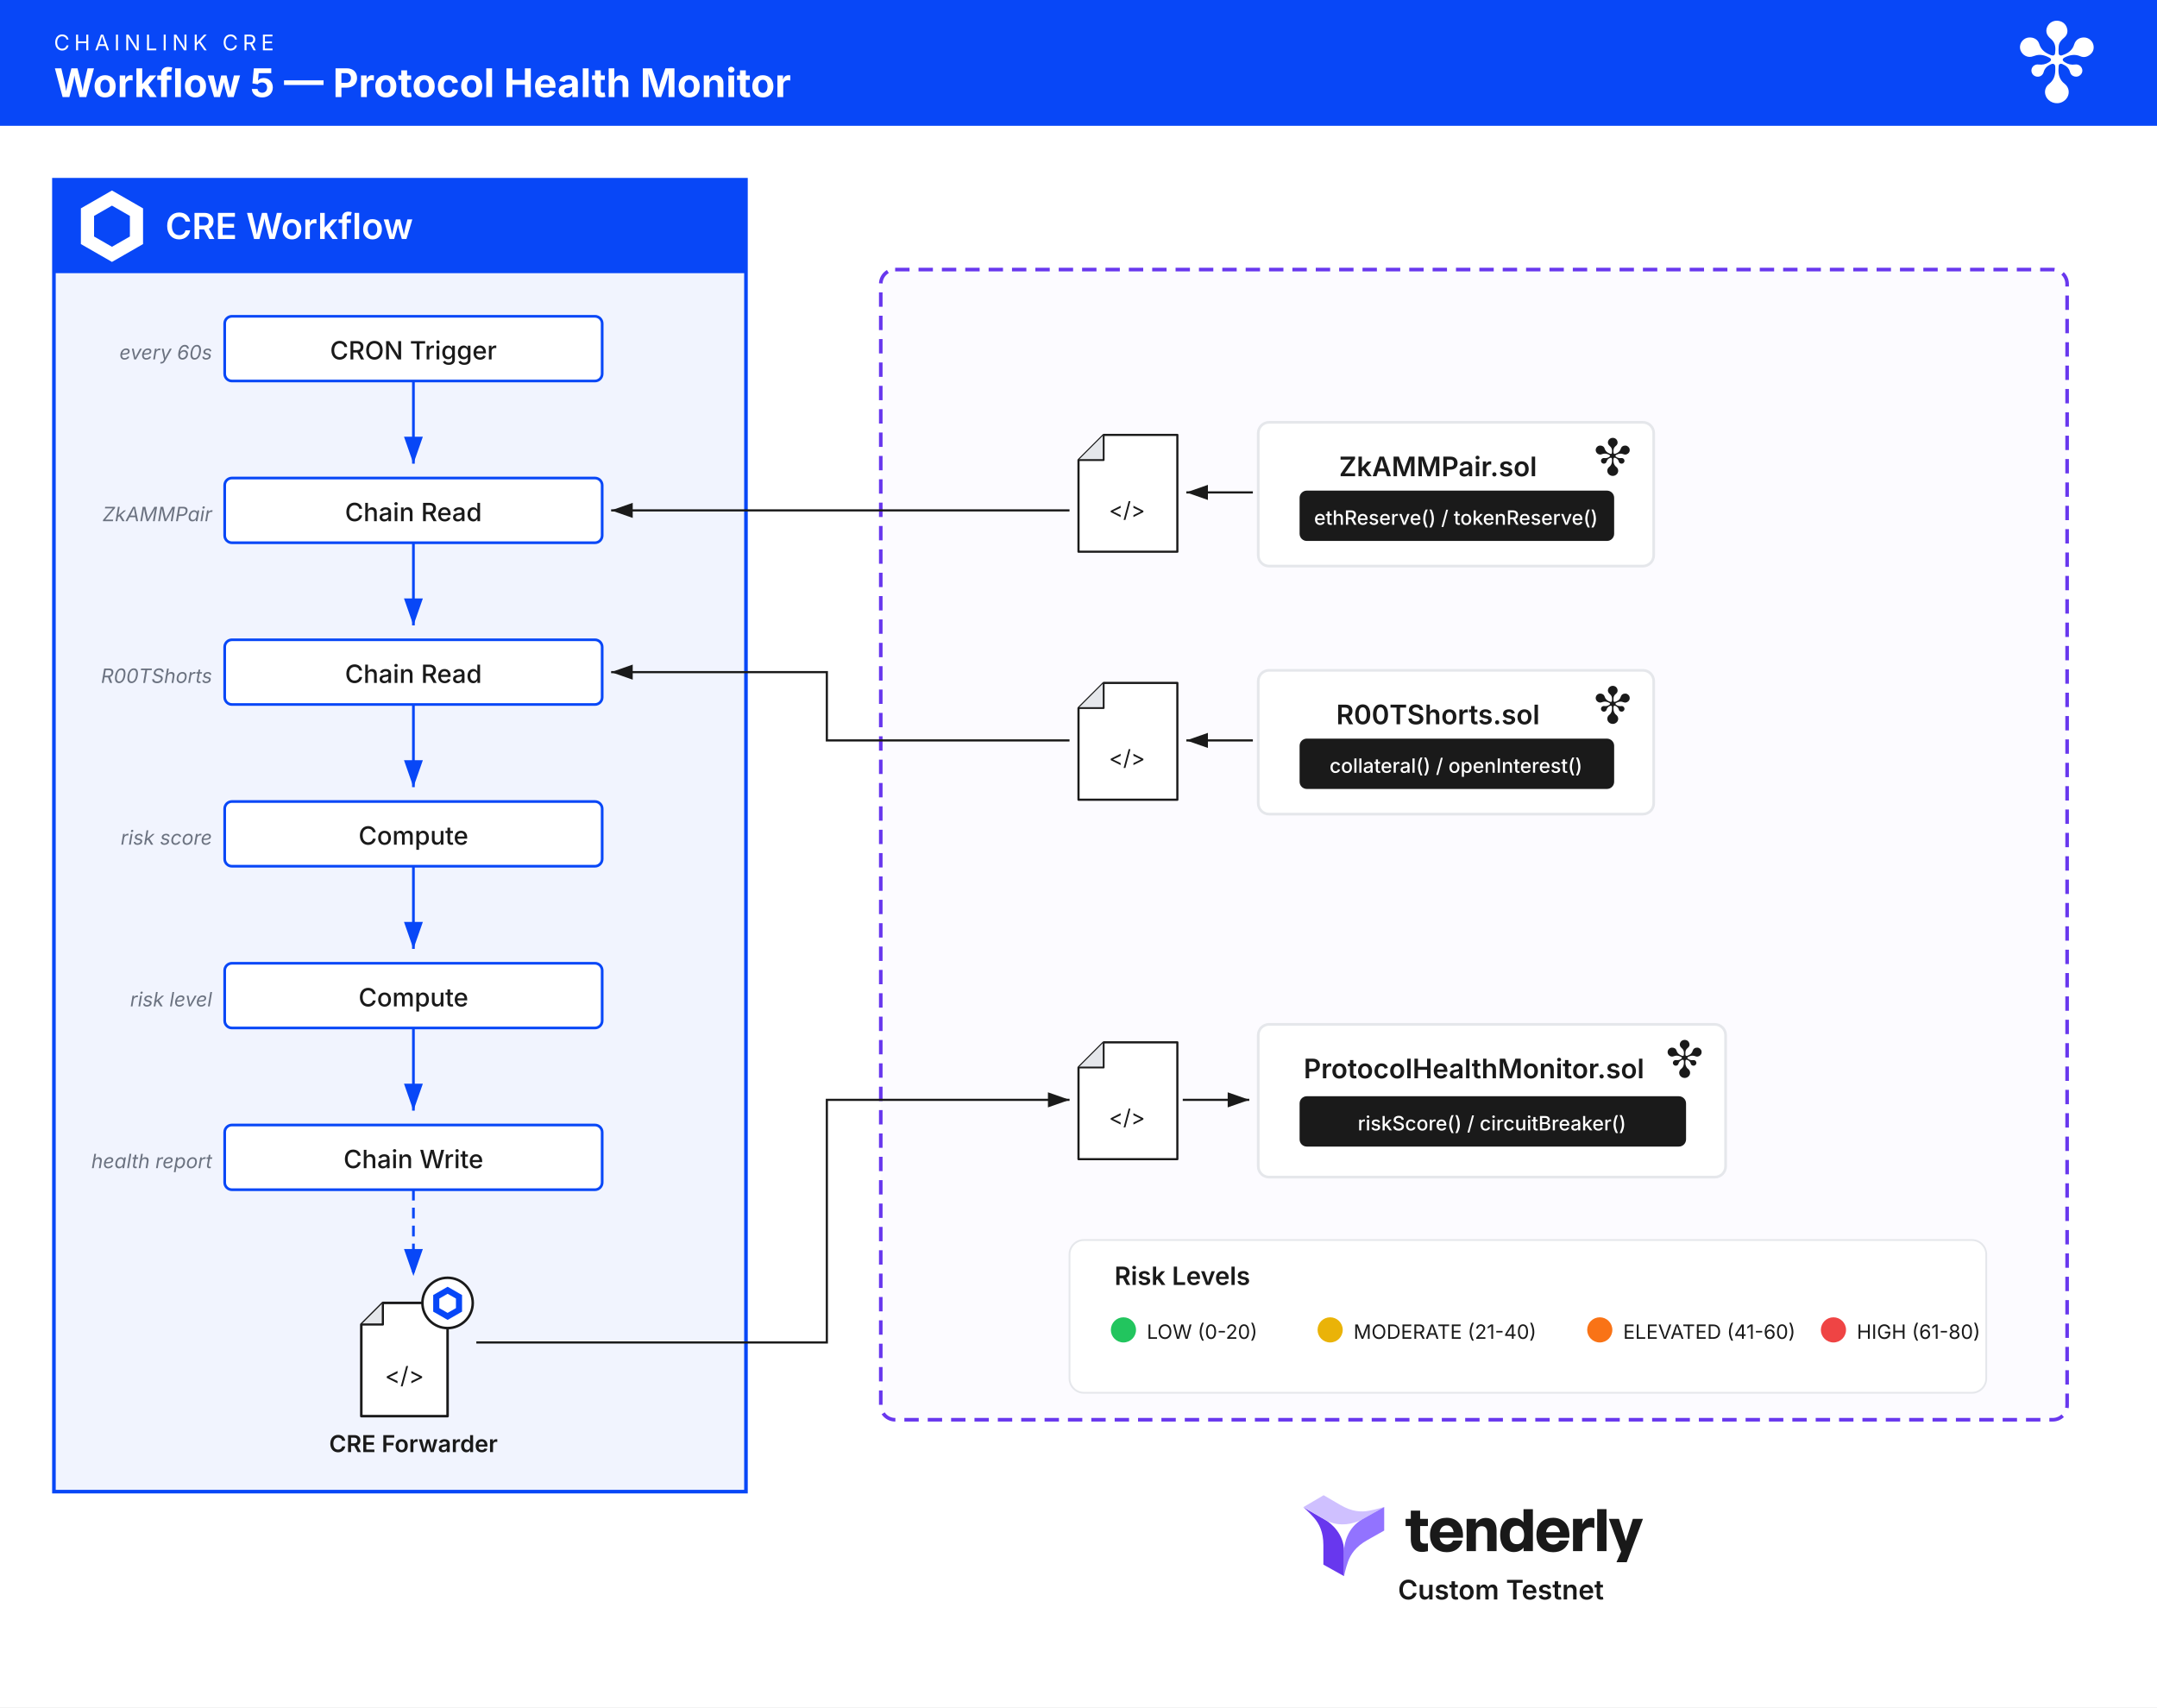
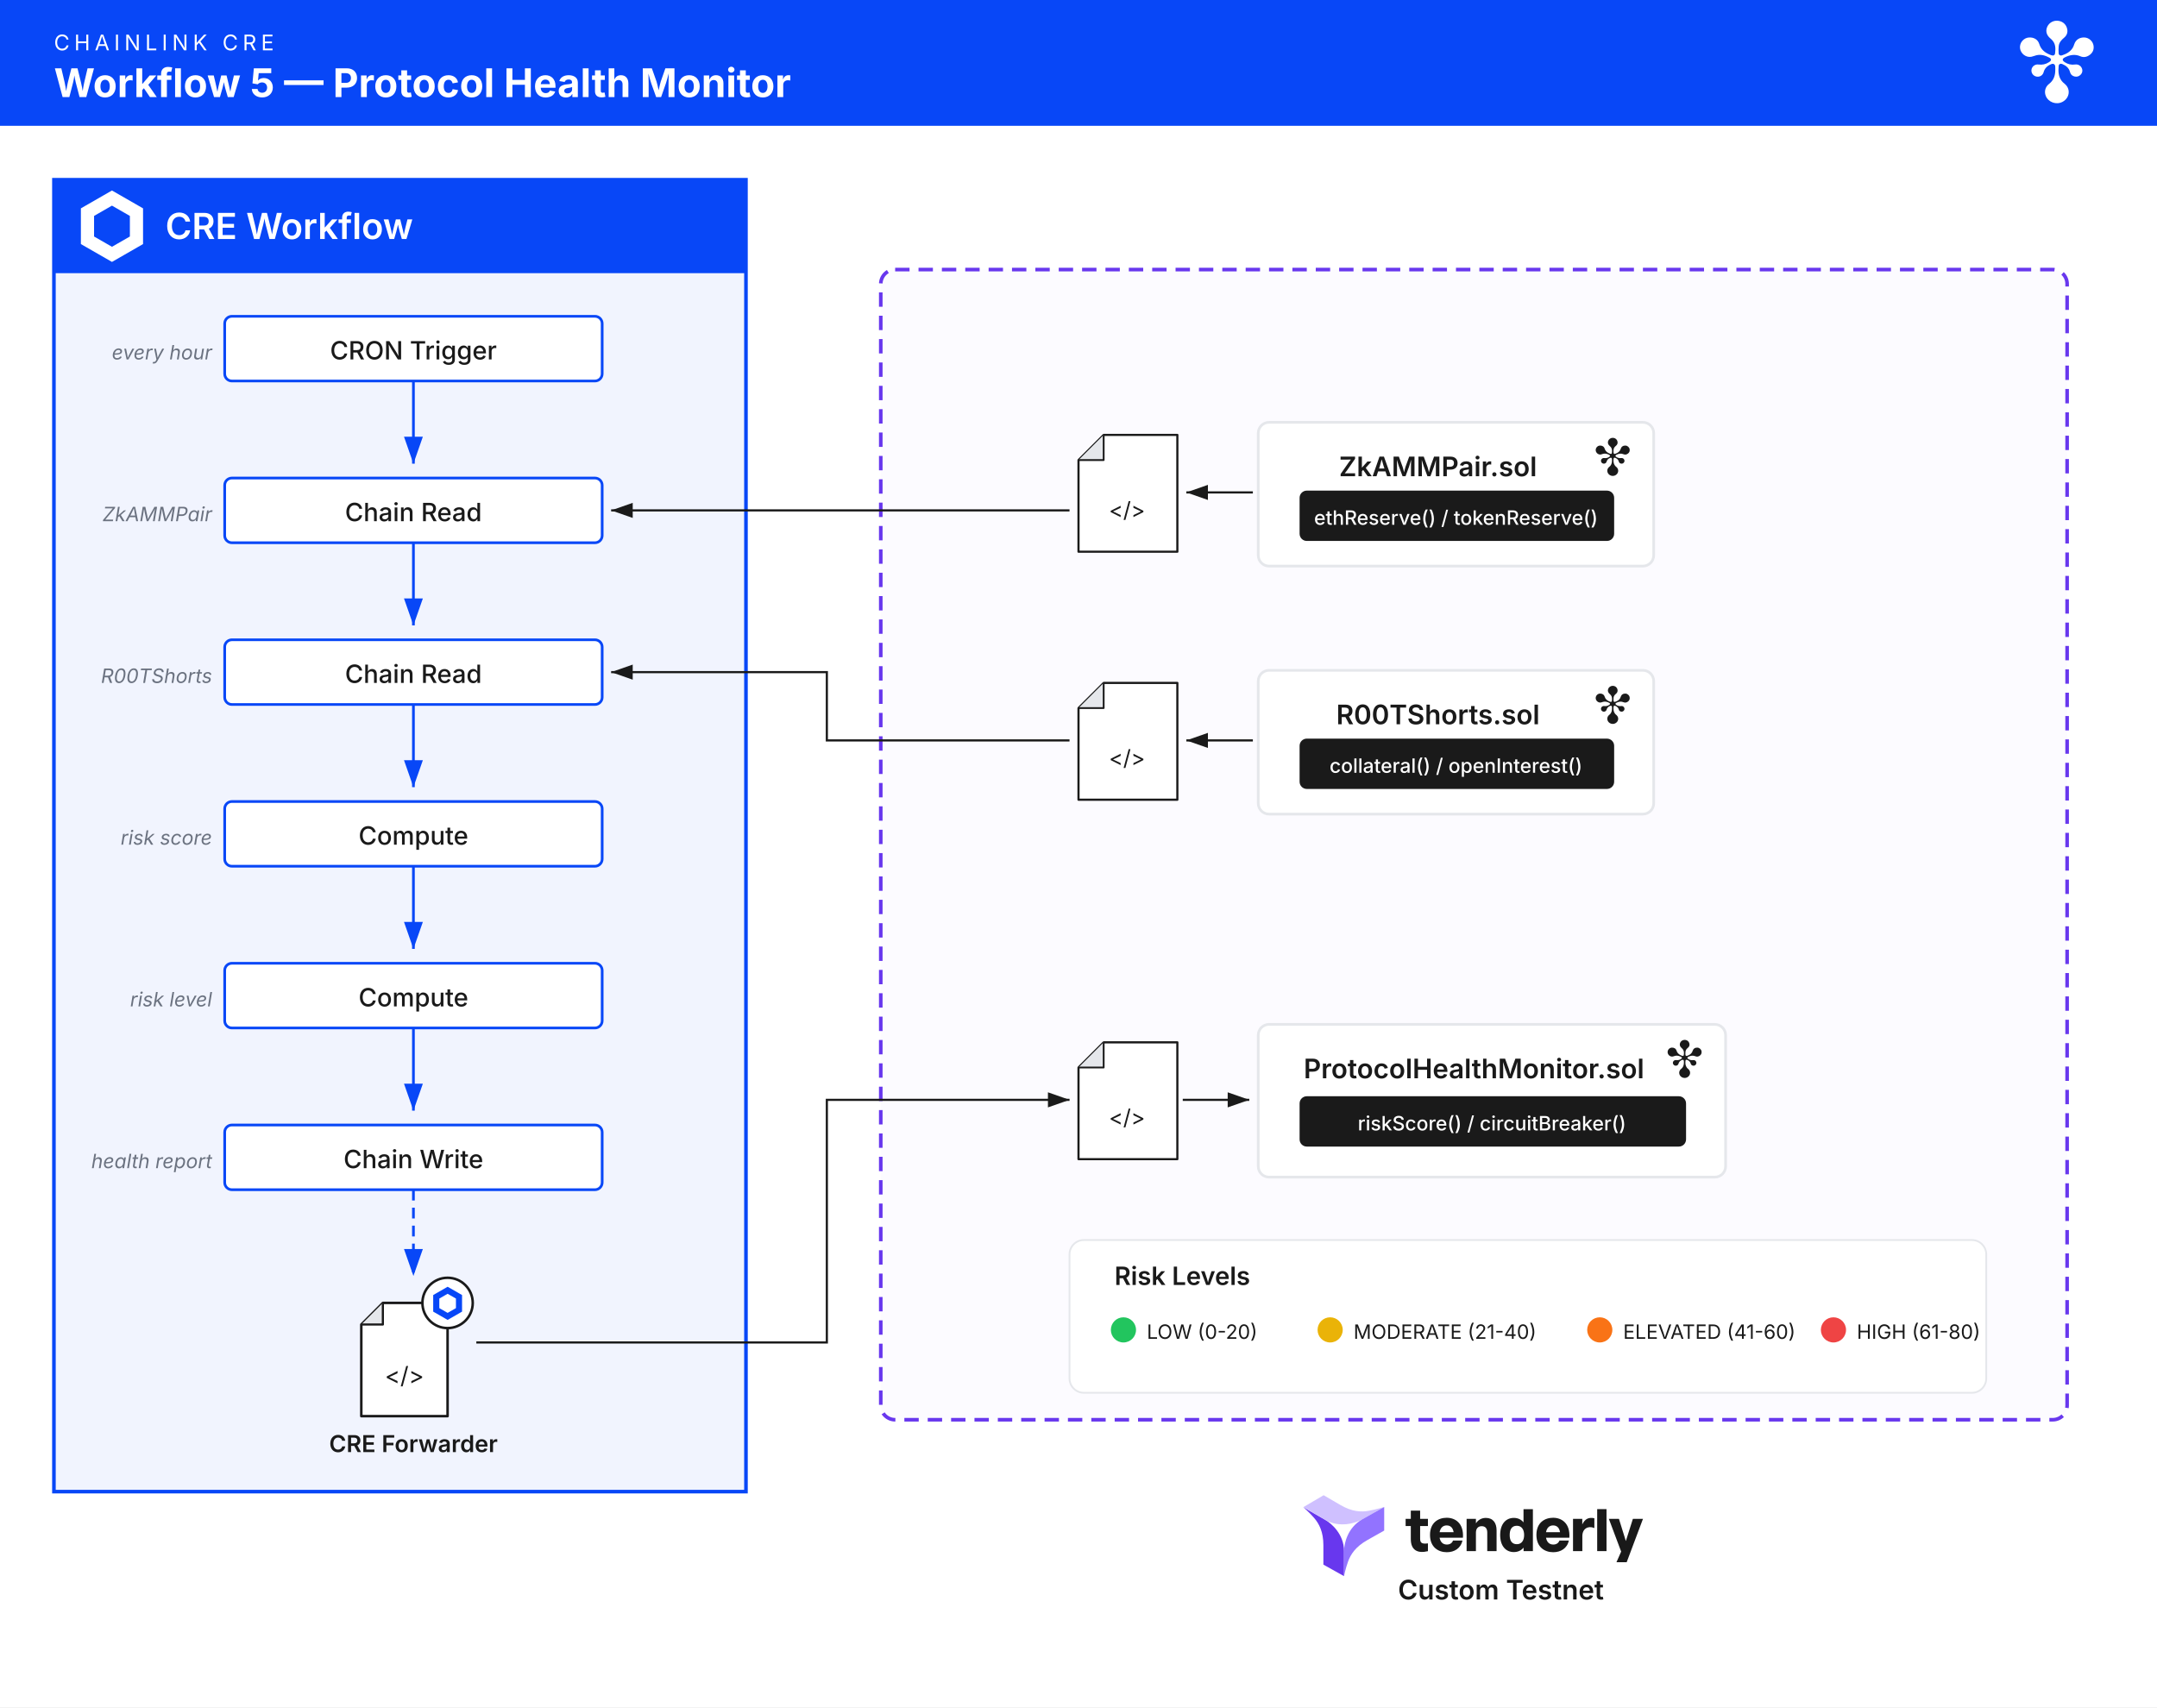
<svg xmlns="http://www.w3.org/2000/svg" viewBox="0 0 1200 950" font-family="Inter, -apple-system, BlinkMacSystemFont, 'Segoe UI', Roboto, sans-serif">
  <defs>
    <marker id="arrowDown" viewBox="0 0 7 10" refX="3.5" refY="10" markerWidth="7" markerHeight="10" orient="0">
      <polygon points="0 0, 7 0, 3.5 10" fill="#0847F7" />
    </marker>
    <marker id="arrowRight" viewBox="0 0 10 7" refX="10" refY="3.5" markerWidth="10" markerHeight="7" orient="0">
      <polygon points="0 0, 10 3.5, 0 7" fill="#1a1a1a" />
    </marker>
    <marker id="arrowLeft" viewBox="0 0 10 7" refX="0" refY="3.5" markerWidth="10" markerHeight="7" orient="0">
      <polygon points="10 0, 0 3.5, 10 7" fill="#1a1a1a" />
    </marker>
  </defs>
  <rect width="1200" height="950" fill="white" />
  <rect x="0" y="0" width="1200" height="70" fill="#0847F7" />
  <g transform="translate(1120,8) scale(0.13)">
    <path d="M212.521,290.475 C216.027,293.578 219.322,296.384 222.522,299.294 C246.724,321.305 240.96,358.669 210.942,374.455 C184.331,388.449 150.494,376.351 139.356,348.861 C132.007,330.722 137.308,309.935 153.289,297.728 C170.754,284.388 178.548,266.484 179.854,245.219 C180.271,238.411 180.149,231.557 179.979,224.731 C179.705,213.7 172.631,208.844 162.526,213.086 C146.624,219.761 134.772,230.16 130.07,247.764 C126.776,260.097 115.278,267.566 103.299,266.71 C90.673,265.808 80.772,257.258 78.396,245.203 C74.986,227.907 90.073,212.085 108.328,214.582 C124.466,216.788 139.076,213.57 152.66,204.883 C153.641,204.256 154.629,203.634 155.57,202.95 C164.246,196.646 163.921,190.079 154.403,185.056 C137.098,175.924 119.01,170.311 99.228,175 C91.991,176.716 85.091,179.956 77.819,181.4 C55.178,185.893 31.9,168.176 29.195,144.855 C26.514,121.743 44.553,100.231 67.715,98.918 C88.774,97.725 105.762,107.864 111.662,126.968 C117.886,147.117 131.129,160.202 149.427,169.064 C154.202,171.377 159.11,173.548 164.162,175.125 C172.452,177.712 178.29,174.86 179.238,166.385 C181.245,148.426 182.133,130.261 170.345,114.623 C167.073,110.283 163.201,106.233 159.001,102.784 C144.014,90.476 138.469,74.398 143.907,57.633 C149.524,40.313 165.616,28.091 183.954,27.216 C207.677,26.085 226.929,40.454 231.304,63.474 C234.074,78.052 228.983,90.655 217.674,100.003 C206.275,109.426 196.693,119.976 194.869,135.052 C193.62,145.379 193.788,155.995 194.494,166.402 C195,173.847 201.257,177.795 208.152,175.582 C226.553,169.676 243.317,160.955 254.171,144.102 C257.272,139.287 259.373,133.68 261.142,128.182 C267.418,108.678 284.019,97.648 305.785,98.943 C324.215,100.039 340.924,114.938 343.78,133.706 C346.135,149.183 341.224,162.575 328.886,172.353 C316.618,182.075 302.077,185.868 287.615,179.463 C264.338,169.154 242.768,173.268 221.385,183.86 C209.066,189.963 208.937,196.89 220.389,204.483 C234.037,213.531 248.823,216.927 265.099,214.558 C276.897,212.841 287.794,218.721 292.972,228.882 C297.972,238.694 296.626,249.795 288.759,258.008 C281.873,265.196 273.244,268.13 263.298,266.019 C252.894,263.811 245.825,257.389 243.249,247.272 C238.615,229.076 225.831,219.109 209.659,212.446 C202.248,209.393 195.445,212.721 194.667,220.562 C192.436,243.052 192.932,265.279 207.353,284.574 C208.844,286.568 210.622,288.347 212.521,290.475z" fill="white" />
  </g>
  <text x="30" y="28" fill="white" font-size="12" font-weight="400" letter-spacing="2.5">CHAINLINK CRE</text>
  <text x="30" y="54" fill="white" font-size="22" font-weight="700">Workflow 5 — Protocol Health Monitor</text>
  <g transform="translate(0,70)">
    <rect x="30" y="30" width="385" height="730" rx="0" fill="#8AA6F9" fill-opacity="0.12" stroke="#0847F7" stroke-width="2" />
    <rect x="30" y="30" width="385" height="52" fill="#0847F7" />
    <g transform="translate(45,36) scale(0.14)">
      <path d="M123.5 0L0 70.973V212.918L123.5 283.89L247 212.918V70.973L123.5 0ZM194.679 182.837L123.523 223.728L52.366 182.837V101.054L123.523 60.162L194.679 101.054V182.837Z" fill="white" />
    </g>
    <text x="92" y="63" fill="white" font-size="20" font-weight="600">CRE Workflow</text>
-     <text x="118" y="130" fill="#6B7280" font-size="11" font-style="italic" text-anchor="end">every 60s</text>
+     <text x="118" y="130" fill="#6B7280" font-size="11" font-style="italic" text-anchor="end">every hour</text>
    <rect x="125" y="106" width="210" height="36" rx="4" fill="white" stroke="#0847F7" stroke-width="1.5" />
    <text x="230" y="130" text-anchor="middle" fill="#1a1a1a" font-size="14" font-weight="500">CRON Trigger</text>
    <line x1="230" y1="142" x2="230" y2="188" stroke="#0847F7" stroke-width="1.5" marker-end="url(#arrowDown)" />
    <text x="118" y="220" fill="#6B7280" font-size="11" font-style="italic" text-anchor="end">ZkAMMPair</text>
    <rect x="125" y="196" width="210" height="36" rx="4" fill="white" stroke="#0847F7" stroke-width="1.5" />
    <text x="230" y="220" text-anchor="middle" fill="#1a1a1a" font-size="14" font-weight="500">Chain Read</text>
    <line x1="230" y1="232" x2="230" y2="278" stroke="#0847F7" stroke-width="1.5" marker-end="url(#arrowDown)" />
    <text x="118" y="310" fill="#6B7280" font-size="11" font-style="italic" text-anchor="end">R00TShorts</text>
    <rect x="125" y="286" width="210" height="36" rx="4" fill="white" stroke="#0847F7" stroke-width="1.5" />
    <text x="230" y="310" text-anchor="middle" fill="#1a1a1a" font-size="14" font-weight="500">Chain Read</text>
    <line x1="230" y1="322" x2="230" y2="368" stroke="#0847F7" stroke-width="1.5" marker-end="url(#arrowDown)" />
    <text x="118" y="400" fill="#6B7280" font-size="11" font-style="italic" text-anchor="end">risk score</text>
    <rect x="125" y="376" width="210" height="36" rx="4" fill="white" stroke="#0847F7" stroke-width="1.5" />
    <text x="230" y="400" text-anchor="middle" fill="#1a1a1a" font-size="14" font-weight="500">Compute</text>
    <line x1="230" y1="412" x2="230" y2="458" stroke="#0847F7" stroke-width="1.5" marker-end="url(#arrowDown)" />
    <text x="118" y="490" fill="#6B7280" font-size="11" font-style="italic" text-anchor="end">risk level</text>
    <rect x="125" y="466" width="210" height="36" rx="4" fill="white" stroke="#0847F7" stroke-width="1.5" />
    <text x="230" y="490" text-anchor="middle" fill="#1a1a1a" font-size="14" font-weight="500">Compute</text>
    <line x1="230" y1="502" x2="230" y2="548" stroke="#0847F7" stroke-width="1.5" marker-end="url(#arrowDown)" />
    <text x="118" y="580" fill="#6B7280" font-size="11" font-style="italic" text-anchor="end">health report</text>
    <rect x="125" y="556" width="210" height="36" rx="4" fill="white" stroke="#0847F7" stroke-width="1.5" />
    <text x="230" y="580" text-anchor="middle" fill="#1a1a1a" font-size="14" font-weight="500">Chain Write</text>
    <line x1="230" y1="592" x2="230" y2="640" stroke="#0847F7" stroke-width="1.5" stroke-dasharray="6,4" marker-end="url(#arrowDown)" />
    <path d="M213,655 L249,655 L249,718 L201,718 L201,667 Z" fill="white" stroke="#1a1a1a" stroke-width="1.4" stroke-linejoin="round" />
    <path d="M201,667 L213,667 L213,655" fill="#e5e7eb" stroke="#1a1a1a" stroke-width="1.2" stroke-linejoin="round" />
    <text x="225" y="700" text-anchor="middle" fill="#1a1a1a" font-size="13">&lt;/&gt;</text>
    <circle cx="249" cy="655" r="14" fill="white" stroke="#1a1a1a" stroke-width="1.4" />
    <g transform="translate(241,646) scale(0.065)">
      <path d="M123.5 0L0 70.973V212.918L123.5 283.89L247 212.918V70.973L123.5 0ZM194.679 182.837L123.523 223.728L52.366 182.837V101.054L123.523 60.162L194.679 101.054V182.837Z" fill="#0847F7" />
    </g>
    <text x="230" y="738" text-anchor="middle" fill="#1a1a1a" font-size="13" font-weight="600">CRE Forwarder</text>
    <rect x="490" y="80" width="660" height="640" rx="8" fill="#F5F3FF" fill-opacity="0.35" stroke="#6837EE" stroke-width="2" stroke-dasharray="8,5" />
    <rect x="700" y="165" width="220" height="80" rx="6" fill="white" stroke="#e5e7eb" stroke-width="1.5" />
    <text x="800" y="195" text-anchor="middle" fill="#1a1a1a" font-size="15" font-weight="600">ZkAMMPair.sol</text>
    <g transform="translate(886,172) scale(0.06)">
      <path d="M212.521,290.475 C216.027,293.578 219.322,296.384 222.522,299.294 C246.724,321.305 240.96,358.669 210.942,374.455 C184.331,388.449 150.494,376.351 139.356,348.861 C132.007,330.722 137.308,309.935 153.289,297.728 C170.754,284.388 178.548,266.484 179.854,245.219 C180.271,238.411 180.149,231.557 179.979,224.731 C179.705,213.7 172.631,208.844 162.526,213.086 C146.624,219.761 134.772,230.16 130.07,247.764 C126.776,260.097 115.278,267.566 103.299,266.71 C90.673,265.808 80.772,257.258 78.396,245.203 C74.986,227.907 90.073,212.085 108.328,214.582 C124.466,216.788 139.076,213.57 152.66,204.883 C153.641,204.256 154.629,203.634 155.57,202.95 C164.246,196.646 163.921,190.079 154.403,185.056 C137.098,175.924 119.01,170.311 99.228,175 C91.991,176.716 85.091,179.956 77.819,181.4 C55.178,185.893 31.9,168.176 29.195,144.855 C26.514,121.743 44.553,100.231 67.715,98.918 C88.774,97.725 105.762,107.864 111.662,126.968 C117.886,147.117 131.129,160.202 149.427,169.064 C154.202,171.377 159.11,173.548 164.162,175.125 C172.452,177.712 178.29,174.86 179.238,166.385 C181.245,148.426 182.133,130.261 170.345,114.623 C167.073,110.283 163.201,106.233 159.001,102.784 C144.014,90.476 138.469,74.398 143.907,57.633 C149.524,40.313 165.616,28.091 183.954,27.216 C207.677,26.085 226.929,40.454 231.304,63.474 C234.074,78.052 228.983,90.655 217.674,100.003 C206.275,109.426 196.693,119.976 194.869,135.052 C193.62,145.379 193.788,155.995 194.494,166.402 C195,173.847 201.257,177.795 208.152,175.582 C226.553,169.676 243.317,160.955 254.171,144.102 C257.272,139.287 259.373,133.68 261.142,128.182 C267.418,108.678 284.019,97.648 305.785,98.943 C324.215,100.039 340.924,114.938 343.78,133.706 C346.135,149.183 341.224,162.575 328.886,172.353 C316.618,182.075 302.077,185.868 287.615,179.463 C264.338,169.154 242.768,173.268 221.385,183.86 C209.066,189.963 208.937,196.89 220.389,204.483 C234.037,213.531 248.823,216.927 265.099,214.558 C276.897,212.841 287.794,218.721 292.972,228.882 C297.972,238.694 296.626,249.795 288.759,258.008 C281.873,265.196 273.244,268.13 263.298,266.019 C252.894,263.811 245.825,257.389 243.249,247.272 C238.615,229.076 225.831,219.109 209.659,212.446 C202.248,209.393 195.445,212.721 194.667,220.562 C192.436,243.052 192.932,265.279 207.353,284.574 C208.844,286.568 210.622,288.347 212.521,290.475z" fill="#1a1a1a" />
    </g>
    <rect x="723" y="203" width="175" height="28" rx="4" fill="#1a1a1a" />
    <text x="810" y="222" text-anchor="middle" fill="white" font-size="11" font-weight="500">ethReserve() / tokenReserve()</text>
    <path d="M614,172 L655,172 L655,237 L600,237 L600,186 Z" fill="white" stroke="#1a1a1a" stroke-width="1.2" stroke-linejoin="round" />
    <path d="M600,186 L614,186 L614,172" fill="#e5e7eb" stroke="#1a1a1a" stroke-width="1.0" stroke-linejoin="round" />
    <text x="627" y="218" text-anchor="middle" fill="#1a1a1a" font-size="12">&lt;/&gt;</text>
    <line x1="697" y1="204" x2="660" y2="204" stroke="#1a1a1a" stroke-width="1.2" marker-end="url(#arrowLeft)" />
    <rect x="700" y="303" width="220" height="80" rx="6" fill="white" stroke="#e5e7eb" stroke-width="1.5" />
    <text x="800" y="333" text-anchor="middle" fill="#1a1a1a" font-size="15" font-weight="600">R00TShorts.sol</text>
    <g transform="translate(886,310) scale(0.06)">
      <path d="M212.521,290.475 C216.027,293.578 219.322,296.384 222.522,299.294 C246.724,321.305 240.96,358.669 210.942,374.455 C184.331,388.449 150.494,376.351 139.356,348.861 C132.007,330.722 137.308,309.935 153.289,297.728 C170.754,284.388 178.548,266.484 179.854,245.219 C180.271,238.411 180.149,231.557 179.979,224.731 C179.705,213.7 172.631,208.844 162.526,213.086 C146.624,219.761 134.772,230.16 130.07,247.764 C126.776,260.097 115.278,267.566 103.299,266.71 C90.673,265.808 80.772,257.258 78.396,245.203 C74.986,227.907 90.073,212.085 108.328,214.582 C124.466,216.788 139.076,213.57 152.66,204.883 C153.641,204.256 154.629,203.634 155.57,202.95 C164.246,196.646 163.921,190.079 154.403,185.056 C137.098,175.924 119.01,170.311 99.228,175 C91.991,176.716 85.091,179.956 77.819,181.4 C55.178,185.893 31.9,168.176 29.195,144.855 C26.514,121.743 44.553,100.231 67.715,98.918 C88.774,97.725 105.762,107.864 111.662,126.968 C117.886,147.117 131.129,160.202 149.427,169.064 C154.202,171.377 159.11,173.548 164.162,175.125 C172.452,177.712 178.29,174.86 179.238,166.385 C181.245,148.426 182.133,130.261 170.345,114.623 C167.073,110.283 163.201,106.233 159.001,102.784 C144.014,90.476 138.469,74.398 143.907,57.633 C149.524,40.313 165.616,28.091 183.954,27.216 C207.677,26.085 226.929,40.454 231.304,63.474 C234.074,78.052 228.983,90.655 217.674,100.003 C206.275,109.426 196.693,119.976 194.869,135.052 C193.62,145.379 193.788,155.995 194.494,166.402 C195,173.847 201.257,177.795 208.152,175.582 C226.553,169.676 243.317,160.955 254.171,144.102 C257.272,139.287 259.373,133.68 261.142,128.182 C267.418,108.678 284.019,97.648 305.785,98.943 C324.215,100.039 340.924,114.938 343.78,133.706 C346.135,149.183 341.224,162.575 328.886,172.353 C316.618,182.075 302.077,185.868 287.615,179.463 C264.338,169.154 242.768,173.268 221.385,183.86 C209.066,189.963 208.937,196.89 220.389,204.483 C234.037,213.531 248.823,216.927 265.099,214.558 C276.897,212.841 287.794,218.721 292.972,228.882 C297.972,238.694 296.626,249.795 288.759,258.008 C281.873,265.196 273.244,268.13 263.298,266.019 C252.894,263.811 245.825,257.389 243.249,247.272 C238.615,229.076 225.831,219.109 209.659,212.446 C202.248,209.393 195.445,212.721 194.667,220.562 C192.436,243.052 192.932,265.279 207.353,284.574 C208.844,286.568 210.622,288.347 212.521,290.475z" fill="#1a1a1a" />
    </g>
    <rect x="723" y="341" width="175" height="28" rx="4" fill="#1a1a1a" />
    <text x="810" y="360" text-anchor="middle" fill="white" font-size="11" font-weight="500">collateral() / openInterest()</text>
    <path d="M614,310 L655,310 L655,375 L600,375 L600,324 Z" fill="white" stroke="#1a1a1a" stroke-width="1.2" stroke-linejoin="round" />
    <path d="M600,324 L614,324 L614,310" fill="#e5e7eb" stroke="#1a1a1a" stroke-width="1.0" stroke-linejoin="round" />
    <text x="627" y="356" text-anchor="middle" fill="#1a1a1a" font-size="12">&lt;/&gt;</text>
    <line x1="697" y1="342" x2="660" y2="342" stroke="#1a1a1a" stroke-width="1.2" marker-end="url(#arrowLeft)" />
    <rect x="700" y="500" width="260" height="85" rx="6" fill="white" stroke="#e5e7eb" stroke-width="1.5" />
    <text x="820" y="530" text-anchor="middle" fill="#1a1a1a" font-size="15" font-weight="600">ProtocolHealthMonitor.sol</text>
    <g transform="translate(926,507) scale(0.06)">
      <path d="M212.521,290.475 C216.027,293.578 219.322,296.384 222.522,299.294 C246.724,321.305 240.96,358.669 210.942,374.455 C184.331,388.449 150.494,376.351 139.356,348.861 C132.007,330.722 137.308,309.935 153.289,297.728 C170.754,284.388 178.548,266.484 179.854,245.219 C180.271,238.411 180.149,231.557 179.979,224.731 C179.705,213.7 172.631,208.844 162.526,213.086 C146.624,219.761 134.772,230.16 130.07,247.764 C126.776,260.097 115.278,267.566 103.299,266.71 C90.673,265.808 80.772,257.258 78.396,245.203 C74.986,227.907 90.073,212.085 108.328,214.582 C124.466,216.788 139.076,213.57 152.66,204.883 C153.641,204.256 154.629,203.634 155.57,202.95 C164.246,196.646 163.921,190.079 154.403,185.056 C137.098,175.924 119.01,170.311 99.228,175 C91.991,176.716 85.091,179.956 77.819,181.4 C55.178,185.893 31.9,168.176 29.195,144.855 C26.514,121.743 44.553,100.231 67.715,98.918 C88.774,97.725 105.762,107.864 111.662,126.968 C117.886,147.117 131.129,160.202 149.427,169.064 C154.202,171.377 159.11,173.548 164.162,175.125 C172.452,177.712 178.29,174.86 179.238,166.385 C181.245,148.426 182.133,130.261 170.345,114.623 C167.073,110.283 163.201,106.233 159.001,102.784 C144.014,90.476 138.469,74.398 143.907,57.633 C149.524,40.313 165.616,28.091 183.954,27.216 C207.677,26.085 226.929,40.454 231.304,63.474 C234.074,78.052 228.983,90.655 217.674,100.003 C206.275,109.426 196.693,119.976 194.869,135.052 C193.62,145.379 193.788,155.995 194.494,166.402 C195,173.847 201.257,177.795 208.152,175.582 C226.553,169.676 243.317,160.955 254.171,144.102 C257.272,139.287 259.373,133.68 261.142,128.182 C267.418,108.678 284.019,97.648 305.785,98.943 C324.215,100.039 340.924,114.938 343.78,133.706 C346.135,149.183 341.224,162.575 328.886,172.353 C316.618,182.075 302.077,185.868 287.615,179.463 C264.338,169.154 242.768,173.268 221.385,183.86 C209.066,189.963 208.937,196.89 220.389,204.483 C234.037,213.531 248.823,216.927 265.099,214.558 C276.897,212.841 287.794,218.721 292.972,228.882 C297.972,238.694 296.626,249.795 288.759,258.008 C281.873,265.196 273.244,268.13 263.298,266.019 C252.894,263.811 245.825,257.389 243.249,247.272 C238.615,229.076 225.831,219.109 209.659,212.446 C202.248,209.393 195.445,212.721 194.667,220.562 C192.436,243.052 192.932,265.279 207.353,284.574 C208.844,286.568 210.622,288.347 212.521,290.475z" fill="#1a1a1a" />
    </g>
    <rect x="723" y="540" width="215" height="28" rx="4" fill="#1a1a1a" />
    <text x="830" y="559" text-anchor="middle" fill="white" font-size="11" font-weight="500">riskScore() / circuitBreaker()</text>
    <path d="M614,510 L655,510 L655,575 L600,575 L600,524 Z" fill="white" stroke="#1a1a1a" stroke-width="1.2" stroke-linejoin="round" />
    <path d="M600,524 L614,524 L614,510" fill="#e5e7eb" stroke="#1a1a1a" stroke-width="1.0" stroke-linejoin="round" />
    <text x="627" y="556" text-anchor="middle" fill="#1a1a1a" font-size="12">&lt;/&gt;</text>
    <line x1="658" y1="542" x2="695" y2="542" stroke="#1a1a1a" stroke-width="1.2" marker-end="url(#arrowRight)" />
    <path d="M595,214 L340,214" fill="none" stroke="#1a1a1a" stroke-width="1.2" marker-end="url(#arrowLeft)" />
    <path d="M595,342 L460,342 L460,304 L340,304" fill="none" stroke="#1a1a1a" stroke-width="1.2" marker-end="url(#arrowLeft)" />
    <path d="M265,677 L460,677 L460,542 L595,542" fill="none" stroke="#1a1a1a" stroke-width="1.2" marker-end="url(#arrowRight)" />
    <rect x="595" y="620" width="510" height="85" rx="8" fill="white" stroke="#e5e7eb" stroke-width="1" />
    <text x="620" y="645" fill="#1a1a1a" font-size="14" font-weight="600">Risk Levels</text>
    <circle cx="625" cy="670" r="7" fill="#22C55E" />
    <text x="638" y="675" fill="#1a1a1a" font-size="11">LOW (0-20)</text>
    <circle cx="740" cy="670" r="7" fill="#EAB308" />
    <text x="753" y="675" fill="#1a1a1a" font-size="11">MODERATE (21-40)</text>
    <circle cx="890" cy="670" r="7" fill="#F97316" />
    <text x="903" y="675" fill="#1a1a1a" font-size="11">ELEVATED (41-60)</text>
    <circle cx="1020" cy="670" r="7" fill="#EF4444" />
    <text x="1033" y="675" fill="#1a1a1a" font-size="11">HIGH (61-80)</text>
    <g transform="translate(725,762) scale(0.13)">
      <path d="M174.71,239.01v107.34l-88.28-49.28v-83.15c-.03-56.72-17.73-91.51-40.1-117.23C23.97,70.98.32,51.19.32,51.19l93.59,54.04c26.71,15.31,80.77,61.1,80.8,133.78Z" fill="#6837ee" />
      <path d="M93.91,105.24L.32,51.19,87.5,0l71.97,41.94c49.1,28.58,88.15,30.89,121.69,24.59,33.53-6.3,65.51-16.16,65.51-16.16l-94.15,52.91c-26.72,15.29-95.69,38.59-158.61,1.96Z" fill="#cfc0ff" />
      <path d="M252.52,103.27l94.15-52.91v100.92l-72.52,40.99c-49.45,27.98-71.07,60.5-82.47,92.59-11.4,32.08-16.97,61.49-16.97,61.49v-107.34c.18-30.73,14.44-99.88,77.81-135.74Z" fill="#9273ff" />
      <path d="M533.85,131.95h-33.4v53.79c0,18.62,7.39,23.64,33.4,20.39v33.4c-45.22,10.93-73.29-5.02-73.29-51.72v-55.86h-22.17v-30.74h22.17v-35.17h39.9v35.17h33.4v30.74Z" fill="#191919" />
      <path d="M683.68,181.89h-99.89c2.95,16.25,12.12,29.26,31.03,29.26,15.37,0,23.05-8.27,26.6-17.14h40.19c-7.68,33.99-35.17,49.95-67.09,49.95-36.35,0-71.82-21.57-71.82-74.18s35.76-73.29,71.52-73.29,73.59,22.76,69.45,85.41ZM583.79,158.25h59.99c-2.95-18.03-12.41-28.96-29.85-28.96s-27.19,12.41-30.14,28.96Z" fill="#191919" />
      <path d="M827.6,150.27v88.96h-39.9v-79.21c0-17.73-7.98-27.49-23.94-27.49s-24.53,10.93-24.53,27.49v79.21h-39.9V101.21h39.9v18.91c5.61-9.16,19.5-23.05,42.26-23.05,30.74,0,46.1,20.98,46.1,53.2Z" fill="#191919" />
      <path d="M942.85,59.83h40.19v179.39h-39.9v-15.07c-9.46,12.12-24.23,19.21-41.67,19.21-33.99,0-58.52-25.71-58.52-73s24.53-73.29,58.52-73.29c17.44,0,31.92,7.09,41.38,19.21v-56.45ZM945.51,170.37c0-21.87-9.46-39.6-31.33-39.6s-30.44,16.26-30.44,39.6,8.87,39.31,30.44,39.31,31.33-17.44,31.33-39.31Z" fill="#191919" />
      <path d="M1139.08,181.89h-99.89c2.95,16.25,12.12,29.26,31.03,29.26,15.37,0,23.05-8.27,26.6-17.14h40.19c-7.68,33.99-35.17,49.95-67.09,49.95-36.35,0-71.82-21.57-71.82-74.18s35.76-73.29,71.52-73.29,73.59,22.76,69.45,85.41ZM1039.19,158.25h59.99c-2.95-18.03-12.41-28.96-29.85-28.96s-27.19,12.41-30.14,28.96Z" fill="#191919" />
      <path d="M1194.33,125.15c11.23-23.64,27.19-31.92,51.72-26.6v41.67h-1.18c-25.12-10.64-50.24,2.66-50.24,34.87v64.13h-39.9V101.21h39.6v23.94Z" fill="#191919" />
      <path d="M1258.16,239.23V59.54h39.9v179.69h-39.9Z" fill="#191919" />
      <path d="M1410.95,101.21h43.15l-69.75,185.6h-43.74l20.1-45.51-52.61-140.08h43.15l29.55,94.87,30.14-94.87Z" fill="#191919" />
    </g>
    <text x="835" y="820" text-anchor="middle" fill="#191919" font-size="15" font-weight="600">Custom Testnet</text>
  </g>
</svg>
